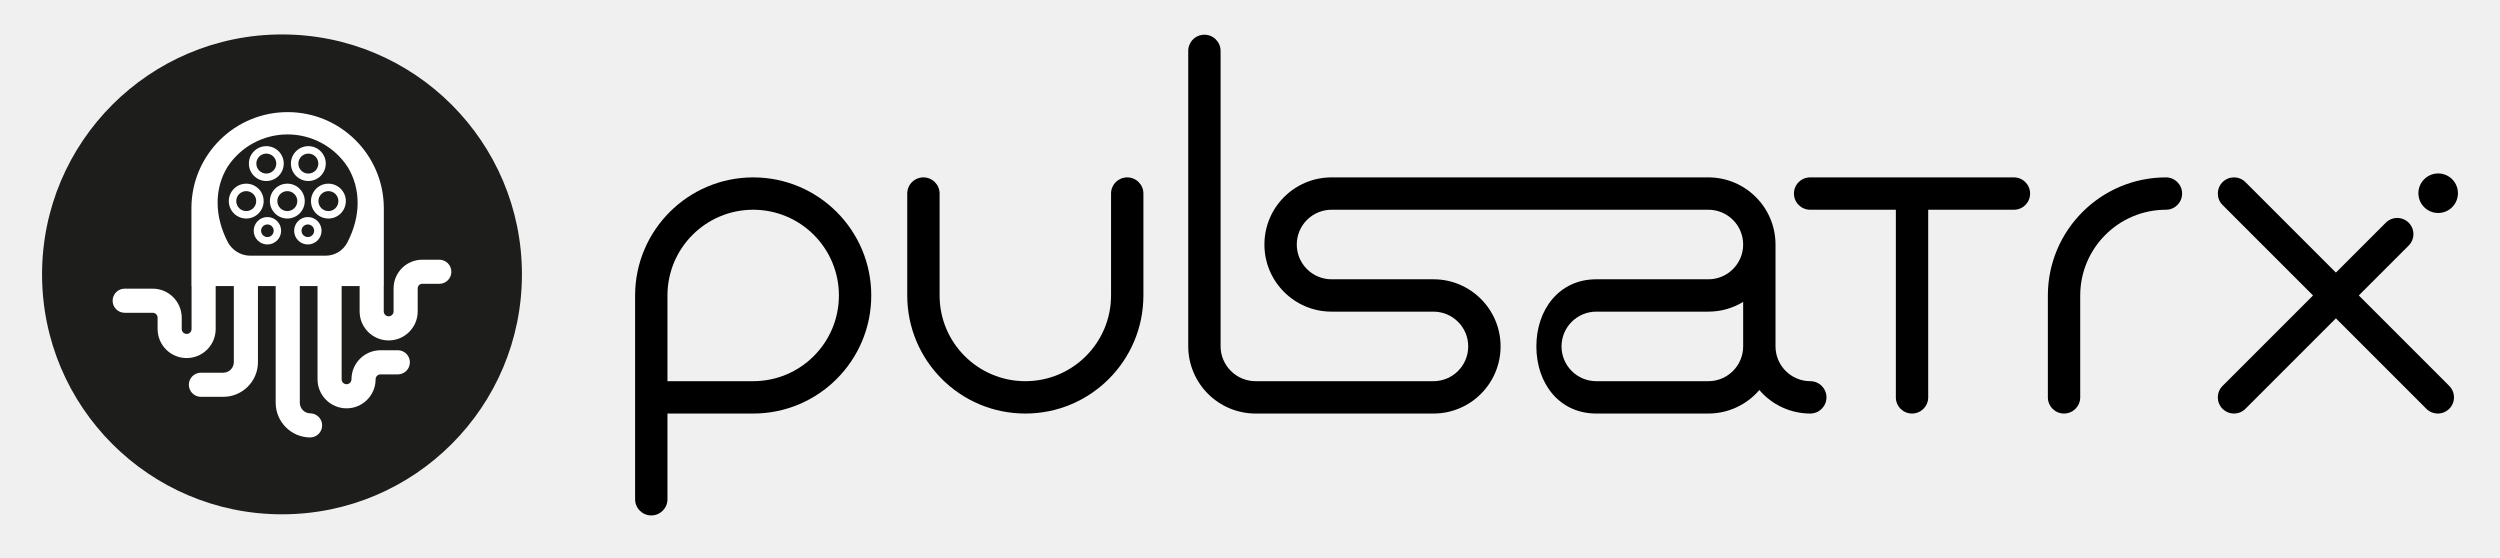
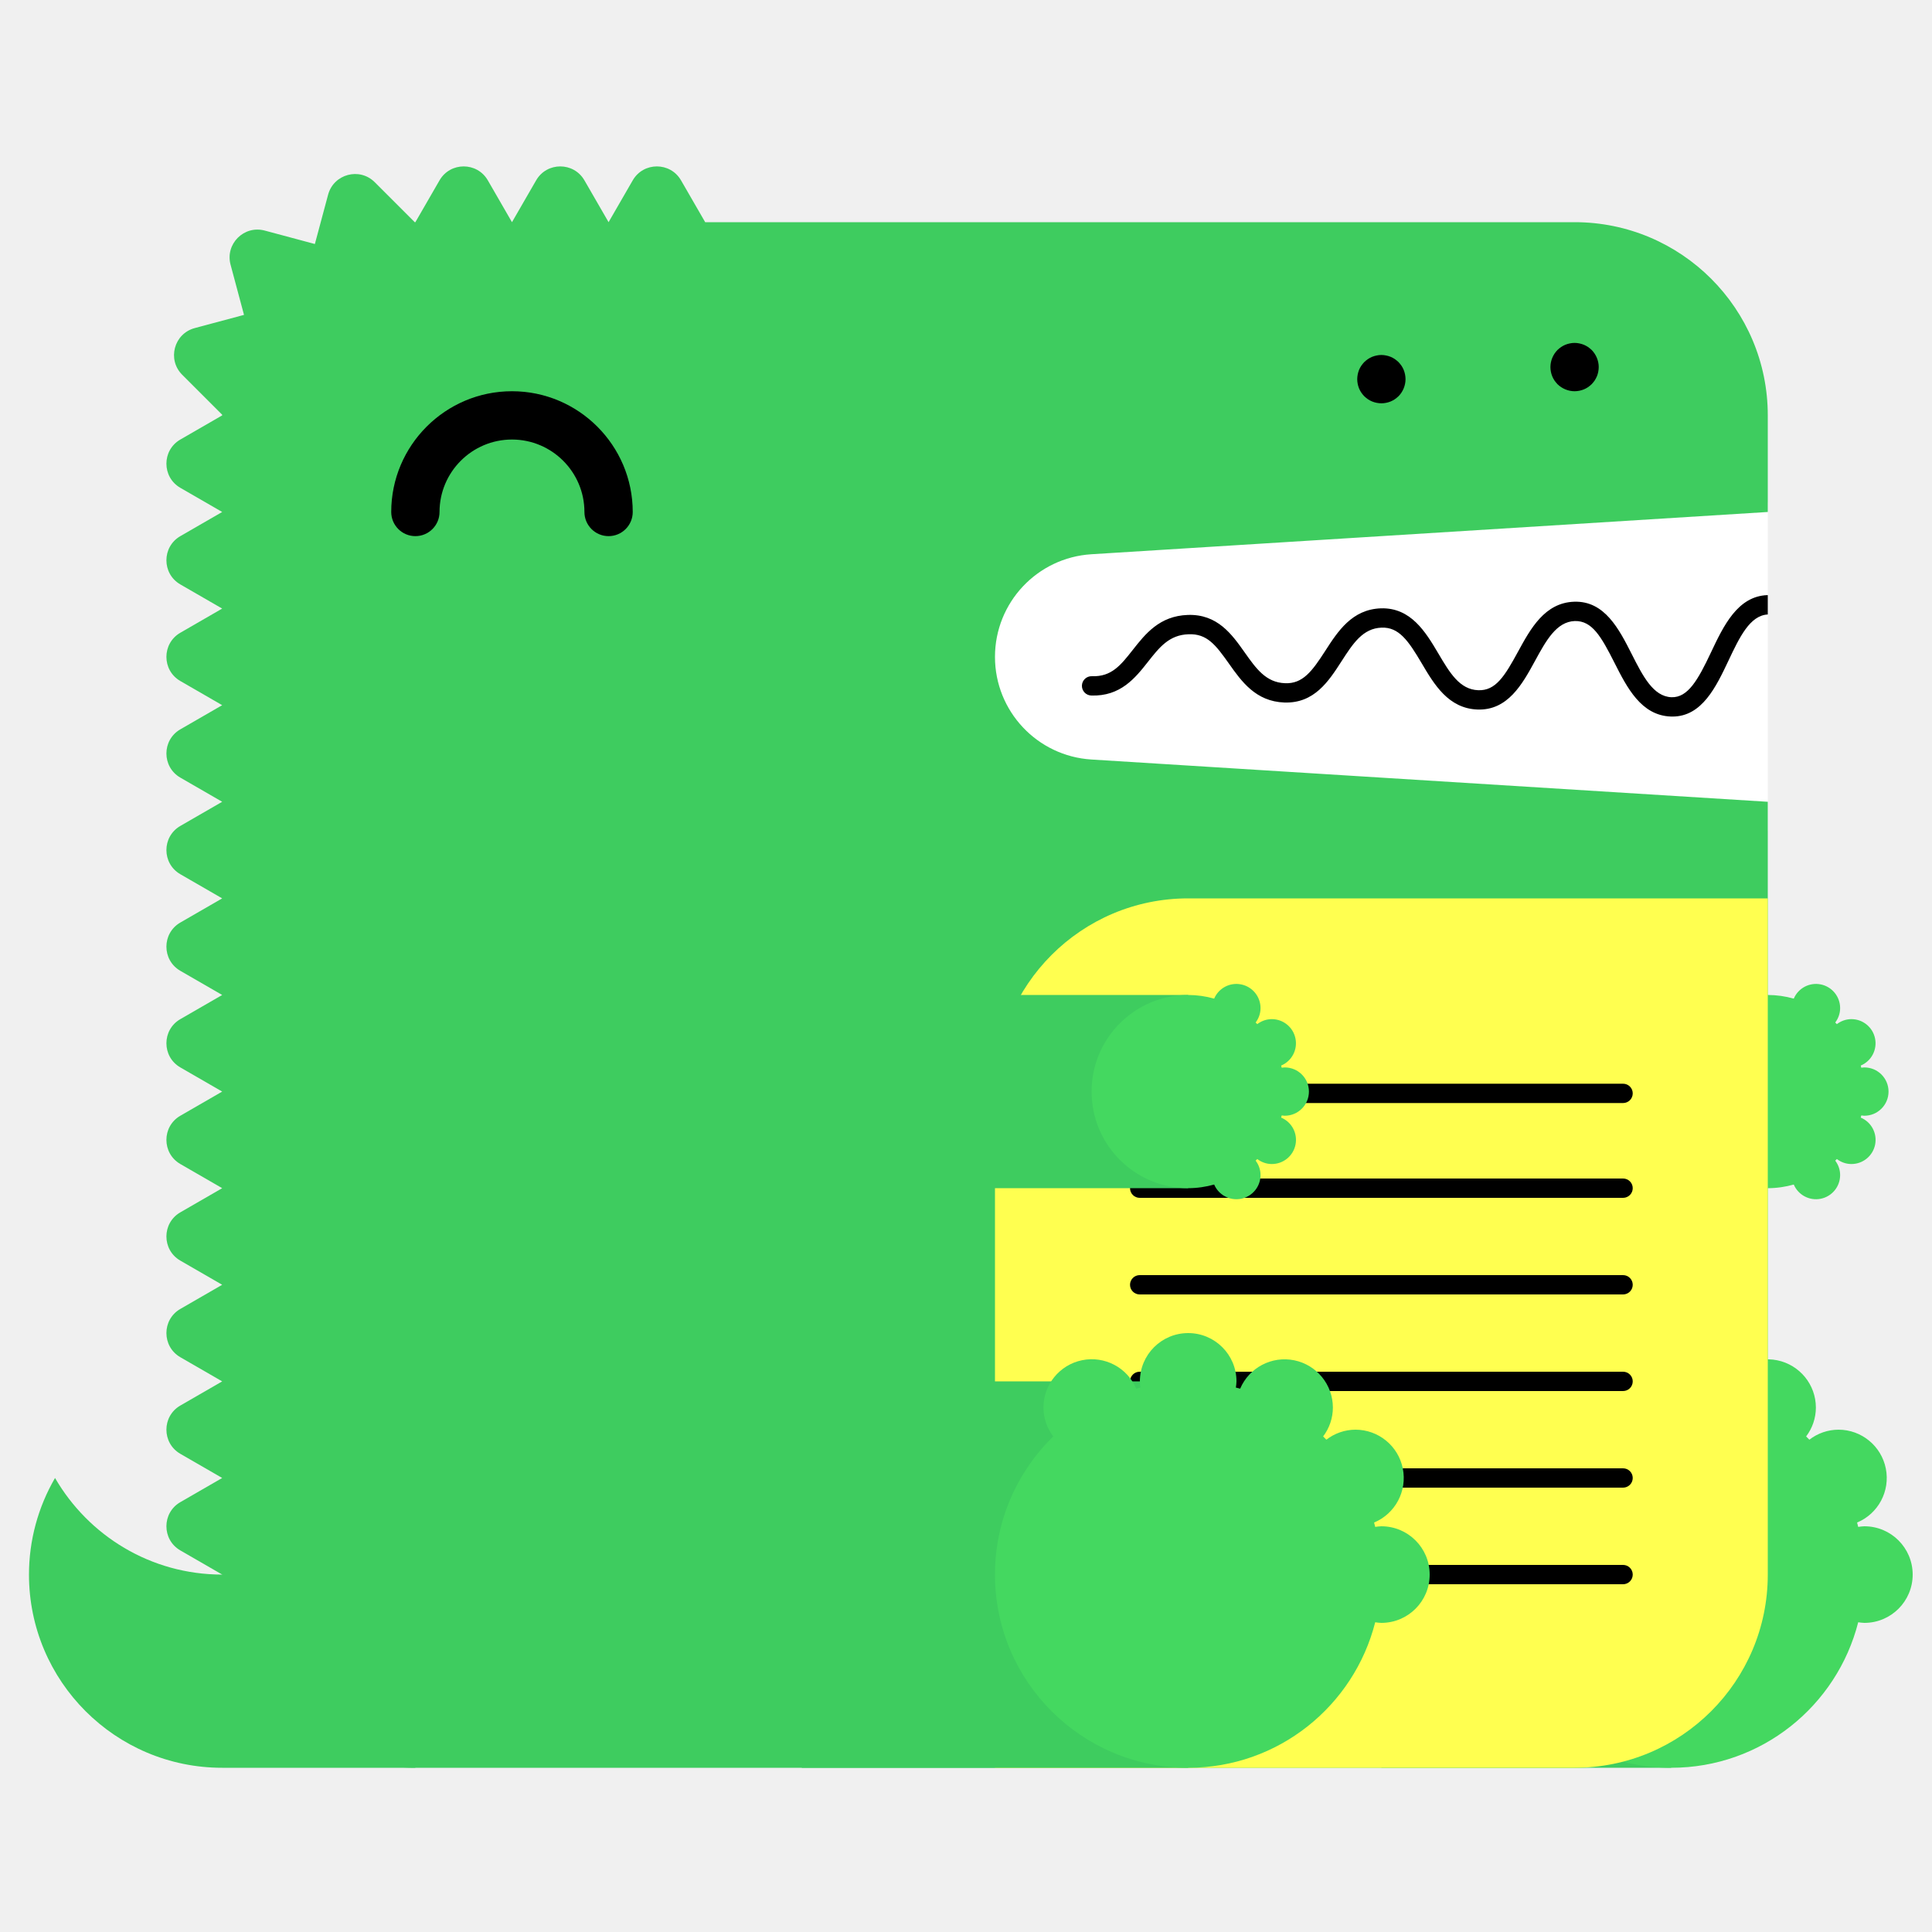
- <svg xmlns="http://www.w3.org/2000/svg" width="122.668mm" height="27.369mm" viewBox="0 0 347.72 77.581">
-   <defs>
-     <style>.a{fill:#1d1d1b;}.b{fill:#fff;}.c{fill:none;}</style>
-   </defs>
-   <circle class="a" cx="39.222" cy="38.162" r="33.372" />
-   <path class="b" d="M37.192,30.188A1.907,1.907,0,1,0,39.1,32.096,1.91,1.91,0,0,0,37.192,30.188Zm0,2.784a.877.877,0,1,1,.877-.877A.878.878,0,0,1,37.192,32.973Z" />
-   <path class="b" d="M42.817,30.188A1.907,1.907,0,1,0,44.725,32.096,1.909,1.909,0,0,0,42.817,30.188Zm0,2.784a.877.877,0,1,1,.877-.877A.878.878,0,0,1,42.817,32.973Z" />
-   <path class="b" d="M61.143,36.122H58.729a3.991,3.991,0,0,0-3.986,3.987v3.2a.684.684,0,0,1-1.368,0V39.788h.01V28.859a13.381,13.381,0,0,0-26.761,0V39.788h.02v5.974a.684.684,0,0,1-1.368,0v-1.574a4.044,4.044,0,0,0-4.039-4.039H17.302a1.678,1.678,0,0,0,0,3.355h3.935a.685.685,0,0,1,.684.684v1.574a4.039,4.039,0,0,0,8.078,0v-5.974h2.524V50.373a1.468,1.468,0,0,1-1.466,1.466H27.904a1.678,1.678,0,0,0,0,3.355h3.153a4.826,4.826,0,0,0,4.821-4.821V39.788h2.466V56.019a4.831,4.831,0,0,0,4.826,4.826,1.678,1.678,0,0,0,0-3.355,1.473,1.473,0,0,1-1.47-1.471V39.788h2.465V52.755a4.039,4.039,0,0,0,8.078,0,.684.684,0,0,1,.683-.684h2.362a1.678,1.678,0,1,0,0-3.355H52.925a4.044,4.044,0,0,0-4.039,4.039.684.684,0,0,1-1.368,0V39.788h2.501v3.522a4.039,4.039,0,0,0,8.078,0V40.109a.632.632,0,0,1,.631-.632h2.413a1.678,1.678,0,0,0,0-3.355ZM48.311,33.72a3.384,3.384,0,0,1-2.986,1.842H34.691a3.577,3.577,0,0,1-2.982-1.837c-1.893-3.628-1.924-7.448-.085-10.483a9.981,9.981,0,0,1,16.755.017C50.221,26.297,50.195,30.112,48.311,33.72Z" />
-   <path class="b" d="M37.04,25.176a2.424,2.424,0,1,0-2.423-2.423A2.426,2.426,0,0,0,37.04,25.176Zm0-3.812a1.388,1.388,0,1,1-1.388,1.388A1.39,1.39,0,0,1,37.04,21.364Z" />
-   <path class="b" d="M42.886,25.176a2.424,2.424,0,1,0-2.423-2.423A2.426,2.426,0,0,0,42.886,25.176Zm0-3.812A1.388,1.388,0,1,1,41.498,22.752,1.39,1.39,0,0,1,42.886,21.364Z" />
-   <path class="b" d="M42.387,27.971a2.424,2.424,0,1,0-2.424,2.423A2.427,2.427,0,0,0,42.387,27.971Zm-2.424,1.388a1.388,1.388,0,1,1,1.388-1.388A1.389,1.389,0,0,1,39.963,29.359Z" />
-   <path class="b" d="M36.672,27.971a2.424,2.424,0,1,0-2.423,2.423A2.426,2.426,0,0,0,36.672,27.971Zm-2.423,1.388A1.388,1.388,0,1,1,35.636,27.971,1.39,1.39,0,0,1,34.248,29.359Z" />
-   <path class="b" d="M45.678,25.547a2.424,2.424,0,1,0,2.424,2.424A2.426,2.426,0,0,0,45.678,25.547Zm0,3.812a1.388,1.388,0,1,1,1.388-1.388A1.389,1.389,0,0,1,45.678,29.359Z" />
-   <path class="c" d="M233.364,43.345H222.026a4.836,4.836,0,0,0,0,9.673h15.59a4.842,4.842,0,0,0,4.837-4.836V41.991a9.279,9.279,0,0,1-4.837,1.354Z" />
-   <path class="c" d="M104.76,29.172A11.937,11.937,0,0,0,92.836,41.095V53.018h11.923a11.923,11.923,0,1,0,0-23.846Z" />
-   <path d="M104.76,24.672A16.442,16.442,0,0,0,88.336,41.095V69.441a2.25,2.25,0,0,0,4.5,0V57.518h11.923a16.423,16.423,0,1,0,0-32.846Zm0,28.346H92.836V41.095A11.923,11.923,0,1,1,104.76,53.018Z" />
-   <path d="M156.784,24.672a2.25,2.25,0,0,0-2.25,2.25V41.095a11.923,11.923,0,0,1-23.847,0V26.922a2.25,2.25,0,1,0-4.5,0V41.095a16.423,16.423,0,0,0,32.847,0V26.922A2.25,2.25,0,0,0,156.784,24.672Z" />
-   <path d="M280.112,24.672H251.766a2.25,2.25,0,0,0,0,4.5H263.69V55.268a2.25,2.25,0,1,0,4.5,0V29.172h11.923a2.25,2.25,0,0,0,0-4.5Z" />
-   <path d="M301.257,24.672a16.442,16.442,0,0,0-16.424,16.423V55.268a2.25,2.25,0,1,0,4.5,0V41.095A11.937,11.937,0,0,1,301.257,29.172a2.25,2.25,0,0,0,0-4.5Z" />
-   <path d="M309.132,56.858a2.249,2.249,0,0,0,3.182,0l12.583-12.582,12.582,12.582a2.25,2.25,0,1,0,3.182-3.182l-12.582-12.582,6.913-6.913A2.25,2.25,0,1,0,331.81,31l-6.914,6.913L312.314,25.331a2.25,2.25,0,0,0-3.182,3.182L321.714,41.095l-12.583,12.582A2.249,2.249,0,0,0,309.132,56.858Z" />
-   <path d="M174.636,57.518h24.74a9.336,9.336,0,1,0,0-18.673H185.202a4.836,4.836,0,0,1,0-9.673h52.414a4.836,4.836,0,1,1,0,9.673H222.026c-5.148,0-8.336,4.188-8.336,9.337,0,5.147,3.188,9.336,8.336,9.336h15.59a9.314,9.314,0,0,0,7.087-3.274,9.314,9.314,0,0,0,7.087,3.274,2.25,2.25,0,0,0,0-4.5,4.842,4.842,0,0,1-4.837-4.836V34.008a9.347,9.347,0,0,0-9.337-9.336H185.202a9.336,9.336,0,0,0,0,18.673h14.173a4.836,4.836,0,1,1,0,9.673H174.636a4.872,4.872,0,0,1-4.867-4.866V7.079a2.25,2.25,0,1,0-4.5,0V48.151A9.377,9.377,0,0,0,174.636,57.518Zm67.817-9.336a4.842,4.842,0,0,1-4.837,4.836H222.026a4.836,4.836,0,0,1,0-9.673h15.59a9.279,9.279,0,0,0,4.837-1.354Z" />
-   <circle cx="339.12" cy="26.874" r="2.75" />
+ <svg xmlns="http://www.w3.org/2000/svg" width="200" height="200" viewBox="0 0 200 200">
+   <g fill="none" fill-rule="evenodd">
+     <path fill="#FFF" d="M99 52h84v34H99z" />
+     <path d="M23 163c-7.398 0-13.843-4.027-17.303-10A19.886 19.886 0 0 0 3 163c0 11.046 8.954 20 20 20h20v-20H23z" fill="#3ECC5F" />
+     <path d="M112.98 57.376L183 53V43c0-11.046-8.954-20-20-20H73l-2.5-4.33c-1.112-1.925-3.889-1.925-5 0L63 23l-2.5-4.33c-1.111-1.925-3.889-1.925-5 0L53 23l-2.5-4.33c-1.111-1.925-3.889-1.925-5 0L43 23c-.022 0-.042.003-.065.003l-4.142-4.141c-1.57-1.571-4.252-.853-4.828 1.294l-1.369 5.104-5.192-1.392c-2.148-.575-4.111 1.389-3.535 3.536l1.39 5.193-5.102 1.367c-2.148.576-2.867 3.259-1.296 4.83l4.142 4.142c0 .021-.003.042-.003.064l-4.33 2.5c-1.925 1.111-1.925 3.889 0 5L23 53l-4.33 2.5c-1.925 1.111-1.925 3.889 0 5L23 63l-4.33 2.5c-1.925 1.111-1.925 3.889 0 5L23 73l-4.33 2.5c-1.925 1.111-1.925 3.889 0 5L23 83l-4.33 2.5c-1.925 1.111-1.925 3.889 0 5L23 93l-4.33 2.5c-1.925 1.111-1.925 3.889 0 5L23 103l-4.33 2.5c-1.925 1.111-1.925 3.889 0 5L23 113l-4.33 2.5c-1.925 1.111-1.925 3.889 0 5L23 123l-4.33 2.5c-1.925 1.111-1.925 3.889 0 5L23 133l-4.33 2.5c-1.925 1.111-1.925 3.889 0 5L23 143l-4.33 2.5c-1.925 1.111-1.925 3.889 0 5L23 153l-4.33 2.5c-1.925 1.111-1.925 3.889 0 5L23 163c0 11.046 8.954 20 20 20h120c11.046 0 20-8.954 20-20V83l-70.02-4.376A10.645 10.645 0 0 1 103 68c0-5.621 4.37-10.273 9.98-10.624" fill="#3ECC5F" />
+     <path fill="#3ECC5F" d="M143 183h30v-40h-30z" />
+     <path d="M193 158c-.219 0-.428.037-.639.064-.038-.15-.074-.301-.116-.451A5 5 0 0 0 190.32 148a4.96 4.96 0 0 0-3.016 1.036 26.531 26.531 0 0 0-.335-.336 4.955 4.955 0 0 0 1.011-2.987 5 5 0 0 0-9.599-1.959c-.148-.042-.297-.077-.445-.115.027-.211.064-.42.064-.639a5 5 0 0 0-5-5 5 5 0 0 0-5 5c0 .219.037.428.064.639-.148.038-.297.073-.445.115a4.998 4.998 0 0 0-9.599 1.959c0 1.125.384 2.151 1.011 2.987-3.717 3.632-6.031 8.693-6.031 14.3 0 11.046 8.954 20 20 20 9.339 0 17.16-6.41 19.361-15.064.211.027.42.064.639.064a5 5 0 0 0 5-5 5 5 0 0 0-5-5" fill="#44D860" />
+     <path fill="#3ECC5F" d="M153 123h30v-20h-30z" />
+     <path d="M193 115.5a2.5 2.5 0 1 0 0-5c-.109 0-.214.019-.319.032-.02-.075-.037-.15-.058-.225a2.501 2.501 0 0 0-.963-4.807c-.569 0-1.088.197-1.508.518a6.653 6.653 0 0 0-.168-.168c.314-.417.506-.931.506-1.494a2.5 2.5 0 0 0-4.8-.979A9.987 9.987 0 0 0 183 103c-5.522 0-10 4.478-10 10s4.478 10 10 10c.934 0 1.833-.138 2.69-.377a2.5 2.5 0 0 0 4.8-.979c0-.563-.192-1.077-.506-1.494.057-.055.113-.111.168-.168.42.321.939.518 1.508.518a2.5 2.5 0 0 0 .963-4.807c.021-.074.038-.15.058-.225.105.013.21.032.319.032" fill="#44D860" />
+     <path d="M63 55.5a2.5 2.5 0 0 1-2.5-2.5c0-4.136-3.364-7.5-7.5-7.5s-7.5 3.364-7.5 7.5a2.5 2.5 0 1 1-5 0c0-6.893 5.607-12.5 12.5-12.5S65.5 46.107 65.5 53a2.5 2.5 0 0 1-2.5 2.5" fill="#000" />
+     <path d="M103 183h60c11.046 0 20-8.954 20-20V93h-60c-11.046 0-20 8.954-20 20v70z" fill="#FFFF50" />
+     <path d="M168.02 124h-50.04a1 1 0 1 1 0-2h50.04a1 1 0 1 1 0 2m0 20h-50.04a1 1 0 1 1 0-2h50.04a1 1 0 1 1 0 2m0 20h-50.04a1 1 0 1 1 0-2h50.04a1 1 0 1 1 0 2m0-49.814h-50.04a1 1 0 1 1 0-2h50.04a1 1 0 1 1 0 2m0 19.814h-50.04a1 1 0 1 1 0-2h50.04a1 1 0 1 1 0 2m0 20h-50.04a1 1 0 1 1 0-2h50.04a1 1 0 1 1 0 2M183 61.611c-.012 0-.022-.006-.034-.005-3.09.105-4.552 3.196-5.842 5.923-1.346 2.85-2.387 4.703-4.093 4.647-1.889-.068-2.969-2.202-4.113-4.46-1.314-2.594-2.814-5.536-5.963-5.426-3.046.104-4.513 2.794-5.807 5.167-1.377 2.528-2.314 4.065-4.121 3.994-1.927-.07-2.951-1.805-4.136-3.813-1.321-2.236-2.848-4.75-5.936-4.664-2.994.103-4.465 2.385-5.763 4.4-1.373 2.13-2.335 3.428-4.165 3.351-1.973-.07-2.992-1.51-4.171-3.177-1.324-1.873-2.816-3.993-5.895-3.89-2.928.1-4.399 1.97-5.696 3.618-1.232 1.564-2.194 2.802-4.229 2.724a1 1 0 0 0-.072 2c3.017.101 4.545-1.8 5.872-3.487 1.177-1.496 2.193-2.787 4.193-2.855 1.926-.082 2.829 1.115 4.195 3.045 1.297 1.834 2.769 3.914 5.731 4.021 3.103.104 4.596-2.215 5.918-4.267 1.182-1.834 2.202-3.417 4.15-3.484 1.793-.067 2.769 1.35 4.145 3.681 1.297 2.197 2.766 4.686 5.787 4.796 3.125.108 4.634-2.62 5.949-5.035 1.139-2.088 2.214-4.06 4.119-4.126 1.793-.042 2.728 1.595 4.111 4.33 1.292 2.553 2.757 5.445 5.825 5.556l.169.003c3.064 0 4.518-3.075 5.805-5.794 1.139-2.41 2.217-4.68 4.067-4.773v-2z" fill="#000" />
+     <path fill="#3ECC5F" d="M83 183h40v-40H83z" />
+     <path d="M143 158c-.219 0-.428.037-.639.064-.038-.15-.074-.301-.116-.451A5 5 0 0 0 140.32 148a4.96 4.96 0 0 0-3.016 1.036 26.531 26.531 0 0 0-.335-.336 4.955 4.955 0 0 0 1.011-2.987 5 5 0 0 0-9.599-1.959c-.148-.042-.297-.077-.445-.115.027-.211.064-.42.064-.639a5 5 0 0 0-5-5 5 5 0 0 0-5 5c0 .219.037.428.064.639-.148.038-.297.073-.445.115a4.998 4.998 0 0 0-9.599 1.959c0 1.125.384 2.151 1.011 2.987-3.717 3.632-6.031 8.693-6.031 14.3 0 11.046 8.954 20 20 20 9.339 0 17.16-6.41 19.361-15.064.211.027.42.064.639.064a5 5 0 0 0 5-5 5 5 0 0 0-5-5" fill="#44D860" />
+     <path fill="#3ECC5F" d="M83 123h40v-20H83z" />
+     <path d="M133 115.5a2.5 2.5 0 1 0 0-5c-.109 0-.214.019-.319.032-.02-.075-.037-.15-.058-.225a2.501 2.501 0 0 0-.963-4.807c-.569 0-1.088.197-1.508.518a6.653 6.653 0 0 0-.168-.168c.314-.417.506-.931.506-1.494a2.5 2.5 0 0 0-4.8-.979A9.987 9.987 0 0 0 123 103c-5.522 0-10 4.478-10 10s4.478 10 10 10c.934 0 1.833-.138 2.69-.377a2.5 2.5 0 0 0 4.8-.979c0-.563-.192-1.077-.506-1.494.057-.055.113-.111.168-.168.42.321.939.518 1.508.518a2.5 2.5 0 0 0 .963-4.807c.021-.074.038-.15.058-.225.105.013.21.032.319.032" fill="#44D860" />
+     <path d="M143 41.75c-.16 0-.33-.02-.49-.05a2.52 2.52 0 0 1-.47-.14c-.15-.06-.29-.14-.431-.23-.13-.09-.259-.2-.38-.31-.109-.12-.219-.24-.309-.38s-.17-.28-.231-.43a2.619 2.619 0 0 1-.189-.96c0-.16.02-.33.05-.49.03-.16.08-.31.139-.47.061-.15.141-.29.231-.43.09-.13.2-.26.309-.38.121-.11.25-.22.38-.31.141-.09.281-.17.431-.23.149-.06.31-.11.47-.14.32-.07.65-.07.98 0 .159.03.32.08.47.14.149.06.29.14.43.23.13.09.259.2.38.31.11.12.22.25.31.38.09.14.17.28.23.43.06.16.11.31.14.47.029.16.05.33.05.49 0 .66-.271 1.31-.73 1.77-.121.11-.25.22-.38.31-.14.09-.281.17-.43.23a2.565 2.565 0 0 1-.96.19m20-1.25c-.66 0-1.3-.27-1.771-.73a3.802 3.802 0 0 1-.309-.38c-.09-.14-.17-.28-.231-.43a2.619 2.619 0 0 1-.189-.96c0-.66.27-1.3.729-1.77.121-.11.25-.22.38-.31.141-.09.281-.17.431-.23.149-.06.31-.11.47-.14.32-.07.66-.07.98 0 .159.03.32.08.47.14.149.06.29.14.43.23.13.09.259.2.38.31.459.47.73 1.11.73 1.77 0 .16-.021.33-.05.49-.03.16-.08.32-.14.47-.07.15-.14.29-.23.43-.09.13-.2.26-.31.38-.121.11-.25.22-.38.31-.14.09-.281.17-.43.23a2.565 2.565 0 0 1-.96.19" fill="#000" />
+   </g>
</svg>
